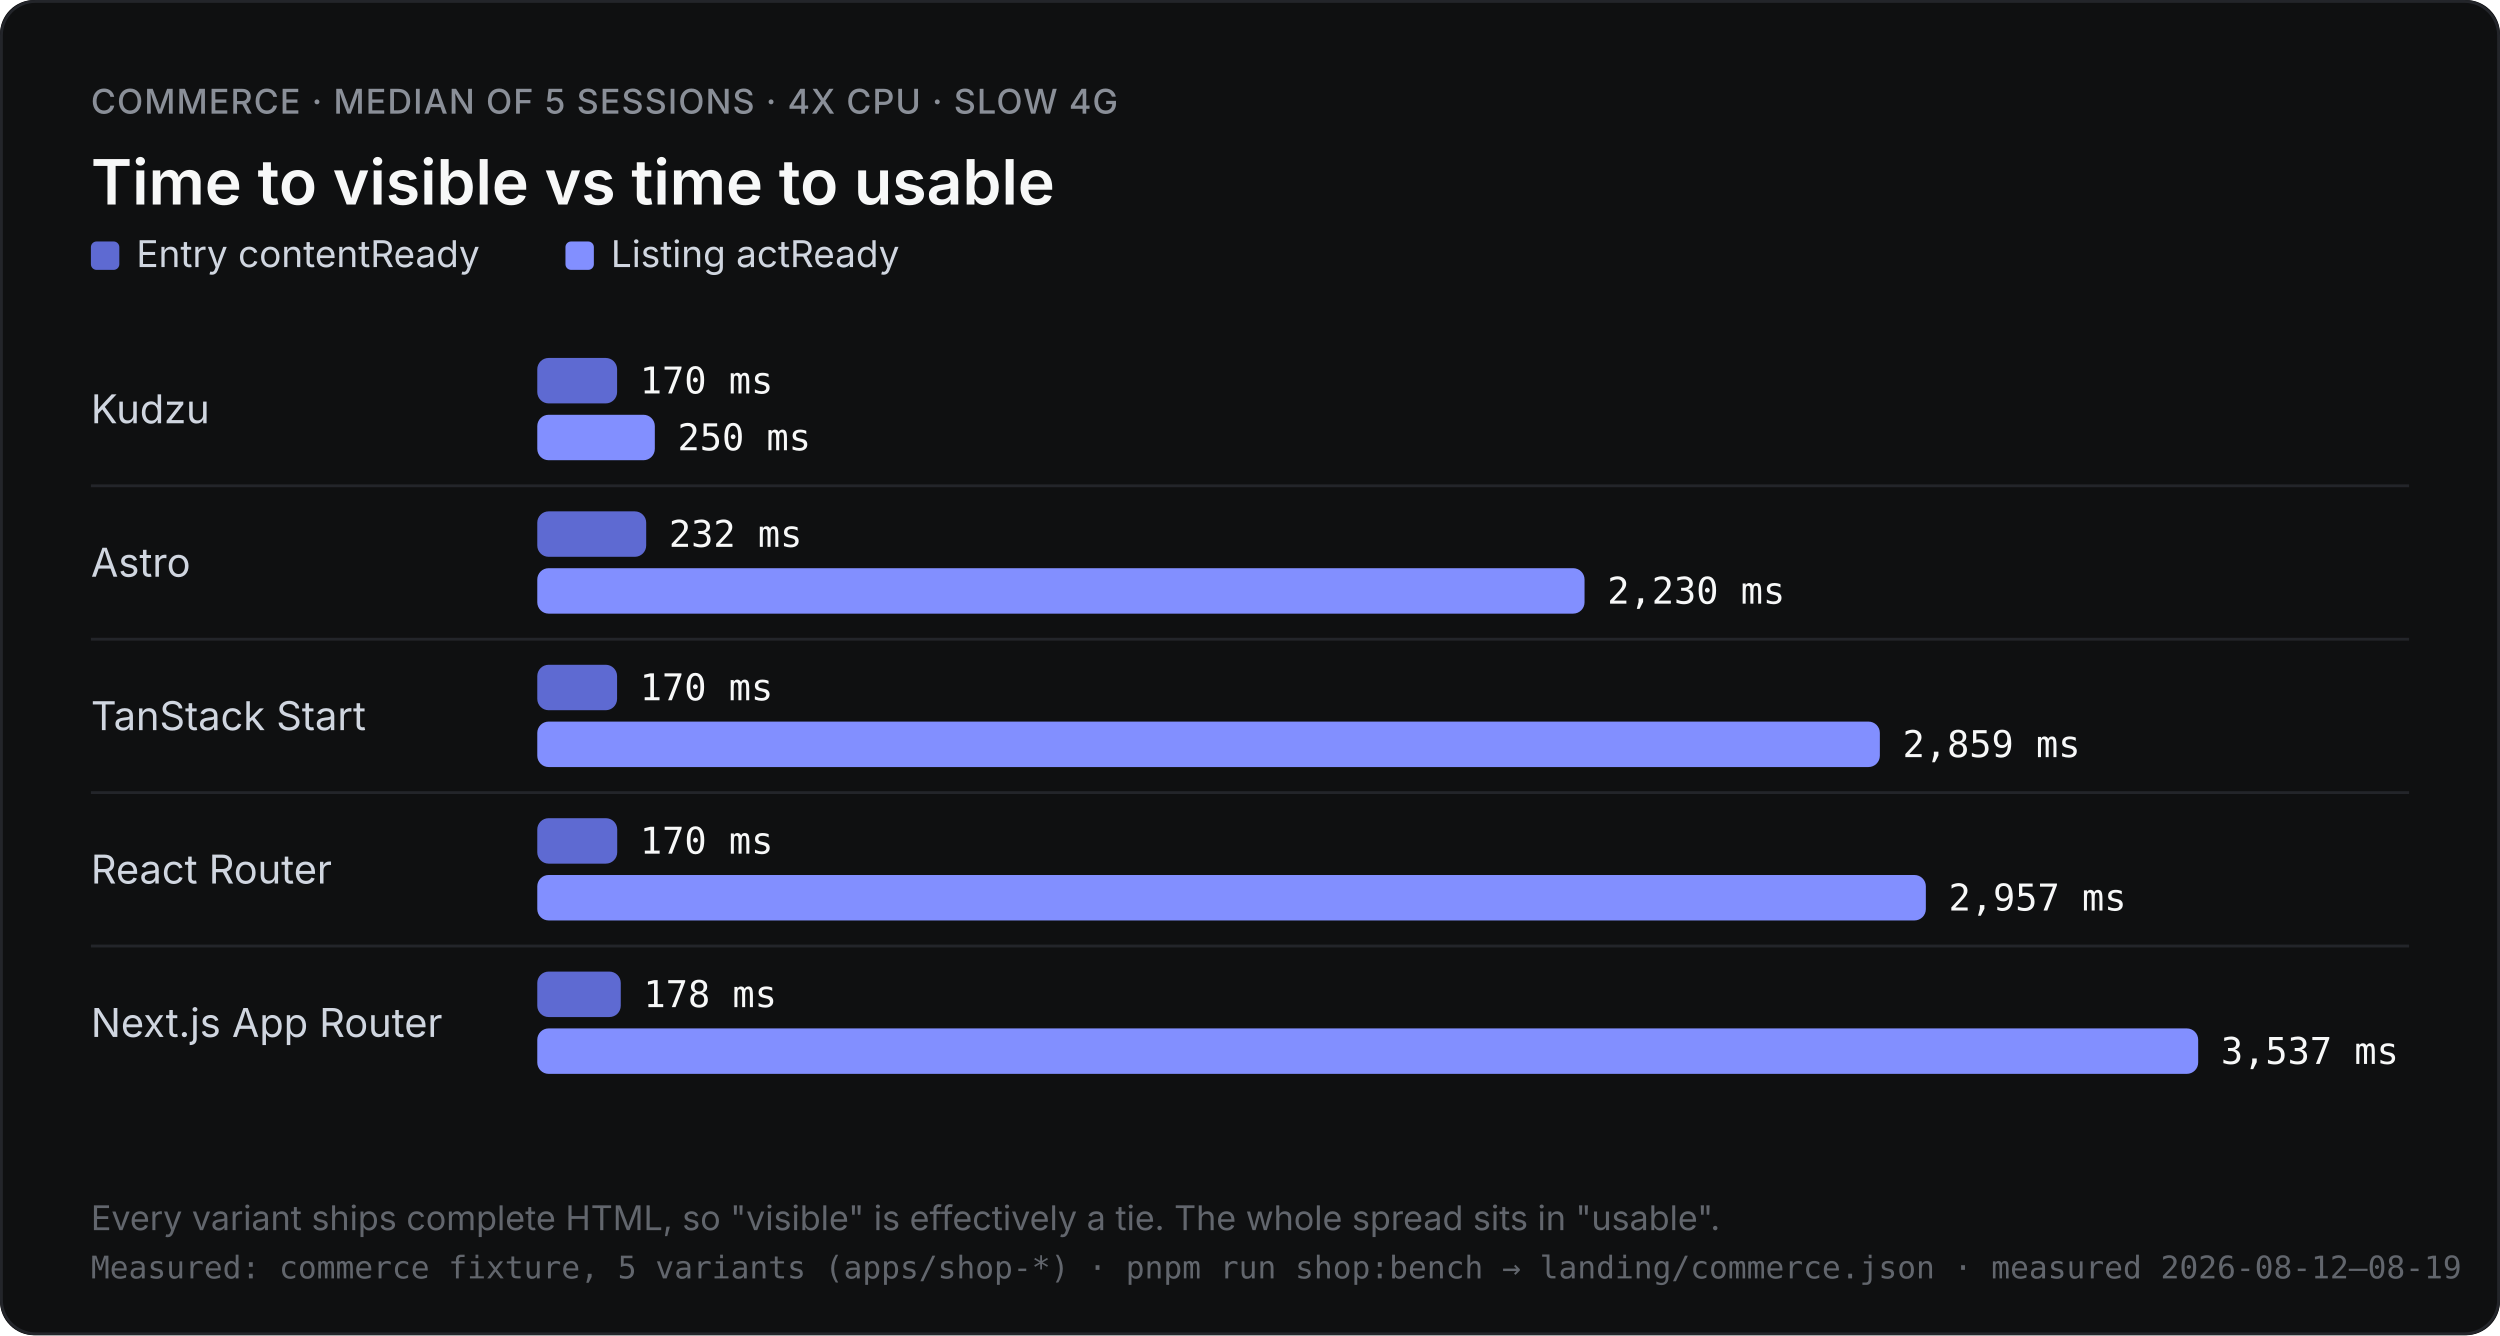
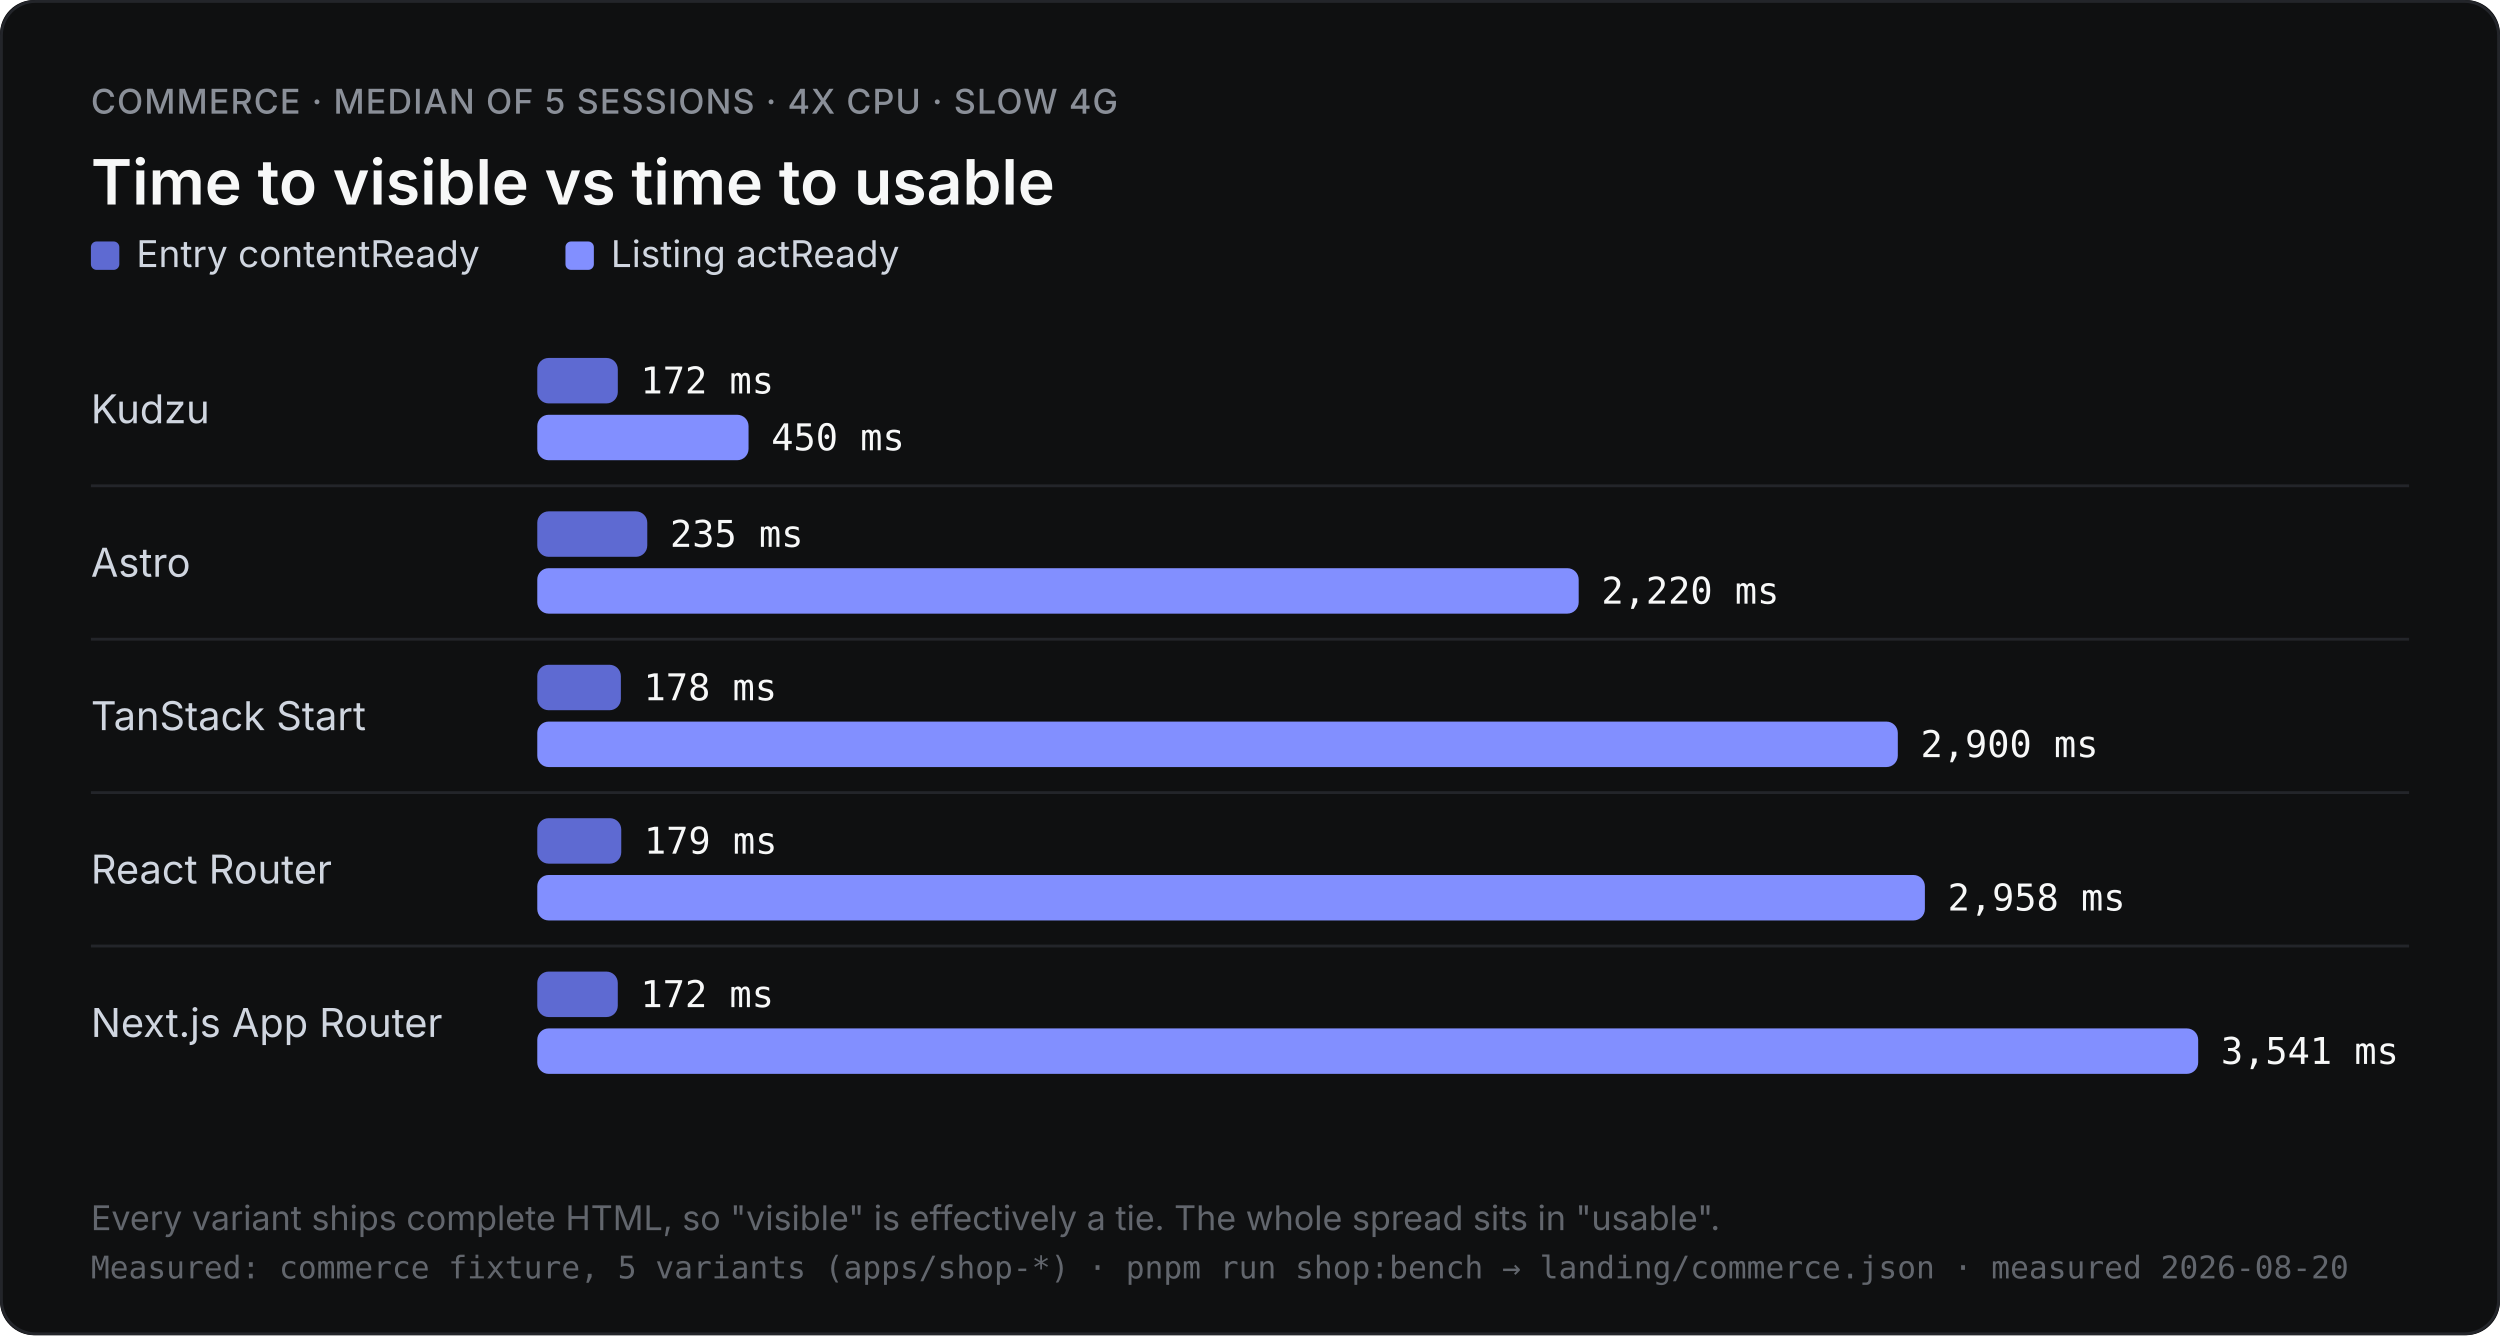
<svg xmlns="http://www.w3.org/2000/svg" width="880" height="470" viewBox="0 0 880 470" role="img" aria-label="Time to visible vs time to usable">
  <rect x="0" y="0" width="880" height="470" rx="12" fill="#010102" />
  <rect x="0.5" y="0.5" width="879" height="469" rx="12" fill="#0f1011" stroke="#23252a" stroke-width="1" />
  <text x="32" y="40" font-family="-apple-system, BlinkMacSystemFont, 'SF Pro Display', 'Segoe UI', Inter, Roboto, sans-serif" font-size="12" font-weight="500" fill="#8a8f98" letter-spacing="0.4">COMMERCE · MEDIAN OF 5 SESSIONS · 4X CPU · SLOW 4G</text>
  <text x="32" y="72" font-family="-apple-system, BlinkMacSystemFont, 'SF Pro Display', 'Segoe UI', Inter, Roboto, sans-serif" font-size="22" font-weight="600" fill="#f7f8f8">Time to visible vs time to usable</text>
  <rect x="32" y="85" width="10" height="10" rx="2" fill="#5e6ad2" />
  <text x="48" y="94" font-family="-apple-system, BlinkMacSystemFont, 'SF Pro Display', 'Segoe UI', Inter, Roboto, sans-serif" font-size="13" font-weight="400" fill="#d0d6e0">Entry contentReady</text>
  <rect x="199.04" y="85" width="10" height="10" rx="2" fill="#828fff" />
  <text x="215.04" y="94" font-family="-apple-system, BlinkMacSystemFont, 'SF Pro Display', 'Segoe UI', Inter, Roboto, sans-serif" font-size="13" font-weight="400" fill="#d0d6e0">Listing actReady</text>
  <text x="32" y="149" font-family="-apple-system, BlinkMacSystemFont, 'SF Pro Display', 'Segoe UI', Inter, Roboto, sans-serif" font-size="14" font-weight="400" fill="#d0d6e0">Kudzu</text>
-   <rect x="189.12" y="126" width="28.1" height="16" rx="4" fill="#5e6ad2" />
-   <text x="225.223" y="138.5" font-family="ui-monospace, SFMono-Regular, 'SF Mono', Menlo, monospace" font-size="13" font-weight="400" fill="#f7f8f8">170 ms</text>
-   <rect x="189.12" y="146" width="41.38" height="16" rx="4" fill="#828fff" />
-   <text x="238.497" y="158.5" font-family="ui-monospace, SFMono-Regular, 'SF Mono', Menlo, monospace" font-size="13" font-weight="400" fill="#f7f8f8">250 ms</text>
+   <rect x="189.12" y="126" width="28.35" height="16" rx="4" fill="#5e6ad2" />
+   <text x="225.472" y="138.5" font-family="ui-monospace, SFMono-Regular, 'SF Mono', Menlo, monospace" font-size="13" font-weight="400" fill="#f7f8f8">172 ms</text>
+   <rect x="189.12" y="146" width="74.37" height="16" rx="4" fill="#828fff" />
+   <text x="271.492" y="158.5" font-family="ui-monospace, SFMono-Regular, 'SF Mono', Menlo, monospace" font-size="13" font-weight="400" fill="#f7f8f8">450 ms</text>
  <line x1="32" y1="171" x2="848" y2="171" stroke="#23252a" stroke-width="1" />
  <text x="32" y="203" font-family="-apple-system, BlinkMacSystemFont, 'SF Pro Display', 'Segoe UI', Inter, Roboto, sans-serif" font-size="14" font-weight="400" fill="#d0d6e0">Astro</text>
-   <rect x="189.12" y="180" width="38.34" height="16" rx="4" fill="#5e6ad2" />
-   <text x="235.456" y="192.5" font-family="ui-monospace, SFMono-Regular, 'SF Mono', Menlo, monospace" font-size="13" font-weight="400" fill="#f7f8f8">232 ms</text>
-   <rect x="189.12" y="200" width="368.64" height="16" rx="4" fill="#828fff" />
-   <text x="565.764" y="212.5" font-family="ui-monospace, SFMono-Regular, 'SF Mono', Menlo, monospace" font-size="13" font-weight="400" fill="#f7f8f8">2,230 ms</text>
+   <rect x="189.12" y="180" width="38.72" height="16" rx="4" fill="#5e6ad2" />
+   <text x="235.842" y="192.5" font-family="ui-monospace, SFMono-Regular, 'SF Mono', Menlo, monospace" font-size="13" font-weight="400" fill="#f7f8f8">235 ms</text>
+   <rect x="189.12" y="200" width="366.58" height="16" rx="4" fill="#828fff" />
+   <text x="563.697" y="212.5" font-family="ui-monospace, SFMono-Regular, 'SF Mono', Menlo, monospace" font-size="13" font-weight="400" fill="#f7f8f8">2,220 ms</text>
  <line x1="32" y1="225" x2="848" y2="225" stroke="#23252a" stroke-width="1" />
  <text x="32" y="257" font-family="-apple-system, BlinkMacSystemFont, 'SF Pro Display', 'Segoe UI', Inter, Roboto, sans-serif" font-size="14" font-weight="400" fill="#d0d6e0">TanStack Start</text>
-   <rect x="189.12" y="234" width="28.09" height="16" rx="4" fill="#5e6ad2" />
-   <text x="225.206" y="246.5" font-family="ui-monospace, SFMono-Regular, 'SF Mono', Menlo, monospace" font-size="13" font-weight="400" fill="#f7f8f8">170 ms</text>
-   <rect x="189.12" y="254" width="472.59" height="16" rx="4" fill="#828fff" />
-   <text x="669.712" y="266.5" font-family="ui-monospace, SFMono-Regular, 'SF Mono', Menlo, monospace" font-size="13" font-weight="400" fill="#f7f8f8">2,859 ms</text>
+   <rect x="189.12" y="234" width="29.43" height="16" rx="4" fill="#5e6ad2" />
+   <text x="226.545" y="246.5" font-family="ui-monospace, SFMono-Regular, 'SF Mono', Menlo, monospace" font-size="13" font-weight="400" fill="#f7f8f8">178 ms</text>
+   <rect x="189.12" y="254" width="478.91" height="16" rx="4" fill="#828fff" />
+   <text x="676.031" y="266.5" font-family="ui-monospace, SFMono-Regular, 'SF Mono', Menlo, monospace" font-size="13" font-weight="400" fill="#f7f8f8">2,900 ms</text>
  <line x1="32" y1="279" x2="848" y2="279" stroke="#23252a" stroke-width="1" />
  <text x="32" y="311" font-family="-apple-system, BlinkMacSystemFont, 'SF Pro Display', 'Segoe UI', Inter, Roboto, sans-serif" font-size="14" font-weight="400" fill="#d0d6e0">React Router</text>
-   <rect x="189.12" y="288" width="28.14" height="16" rx="4" fill="#5e6ad2" />
-   <text x="225.256" y="300.5" font-family="ui-monospace, SFMono-Regular, 'SF Mono', Menlo, monospace" font-size="13" font-weight="400" fill="#f7f8f8">170 ms</text>
-   <rect x="189.12" y="308" width="488.78" height="16" rx="4" fill="#828fff" />
-   <text x="685.896" y="320.5" font-family="ui-monospace, SFMono-Regular, 'SF Mono', Menlo, monospace" font-size="13" font-weight="400" fill="#f7f8f8">2,957 ms</text>
+   <rect x="189.12" y="288" width="29.56" height="16" rx="4" fill="#5e6ad2" />
+   <text x="226.677" y="300.5" font-family="ui-monospace, SFMono-Regular, 'SF Mono', Menlo, monospace" font-size="13" font-weight="400" fill="#f7f8f8">179 ms</text>
+   <rect x="189.12" y="308" width="488.44" height="16" rx="4" fill="#828fff" />
+   <text x="685.558" y="320.5" font-family="ui-monospace, SFMono-Regular, 'SF Mono', Menlo, monospace" font-size="13" font-weight="400" fill="#f7f8f8">2,958 ms</text>
  <line x1="32" y1="333" x2="848" y2="333" stroke="#23252a" stroke-width="1" />
  <text x="32" y="365" font-family="-apple-system, BlinkMacSystemFont, 'SF Pro Display', 'Segoe UI', Inter, Roboto, sans-serif" font-size="14" font-weight="400" fill="#d0d6e0">Next.js App Router</text>
-   <rect x="189.12" y="342" width="29.39" height="16" rx="4" fill="#5e6ad2" />
-   <text x="226.512" y="354.5" font-family="ui-monospace, SFMono-Regular, 'SF Mono', Menlo, monospace" font-size="13" font-weight="400" fill="#f7f8f8">178 ms</text>
+   <rect x="189.12" y="342" width="28.34" height="16" rx="4" fill="#5e6ad2" />
+   <text x="225.455" y="354.5" font-family="ui-monospace, SFMono-Regular, 'SF Mono', Menlo, monospace" font-size="13" font-weight="400" fill="#f7f8f8">172 ms</text>
  <rect x="189.12" y="362" width="584.64" height="16" rx="4" fill="#828fff" />
-   <text x="781.76" y="374.5" font-family="ui-monospace, SFMono-Regular, 'SF Mono', Menlo, monospace" font-size="13" font-weight="400" fill="#f7f8f8">3,537 ms</text>
-   <text x="32" y="450" font-family="ui-monospace, SFMono-Regular, 'SF Mono', Menlo, monospace" font-size="11" font-weight="400" fill="#62666d">Measured: commerce fixture, 5 variants (apps/shop-*) · pnpm run shop:bench → landing/commerce.json · measured 2026-08-12–08-19</text>
+   <text x="781.76" y="374.5" font-family="ui-monospace, SFMono-Regular, 'SF Mono', Menlo, monospace" font-size="13" font-weight="400" fill="#f7f8f8">3,541 ms</text>
+   <text x="32" y="450" font-family="ui-monospace, SFMono-Regular, 'SF Mono', Menlo, monospace" font-size="11" font-weight="400" fill="#62666d">Measured: commerce fixture, 5 variants (apps/shop-*) · pnpm run shop:bench → landing/commerce.json · measured 2026-08-20</text>
  <text x="32" y="433" font-family="-apple-system, BlinkMacSystemFont, 'SF Pro Display', 'Segoe UI', Inter, Roboto, sans-serif" font-size="12" font-weight="400" fill="#62666d">Every variant ships complete HTML, so "visible" is effectively a tie. The whole spread sits in "usable".</text>
</svg>
